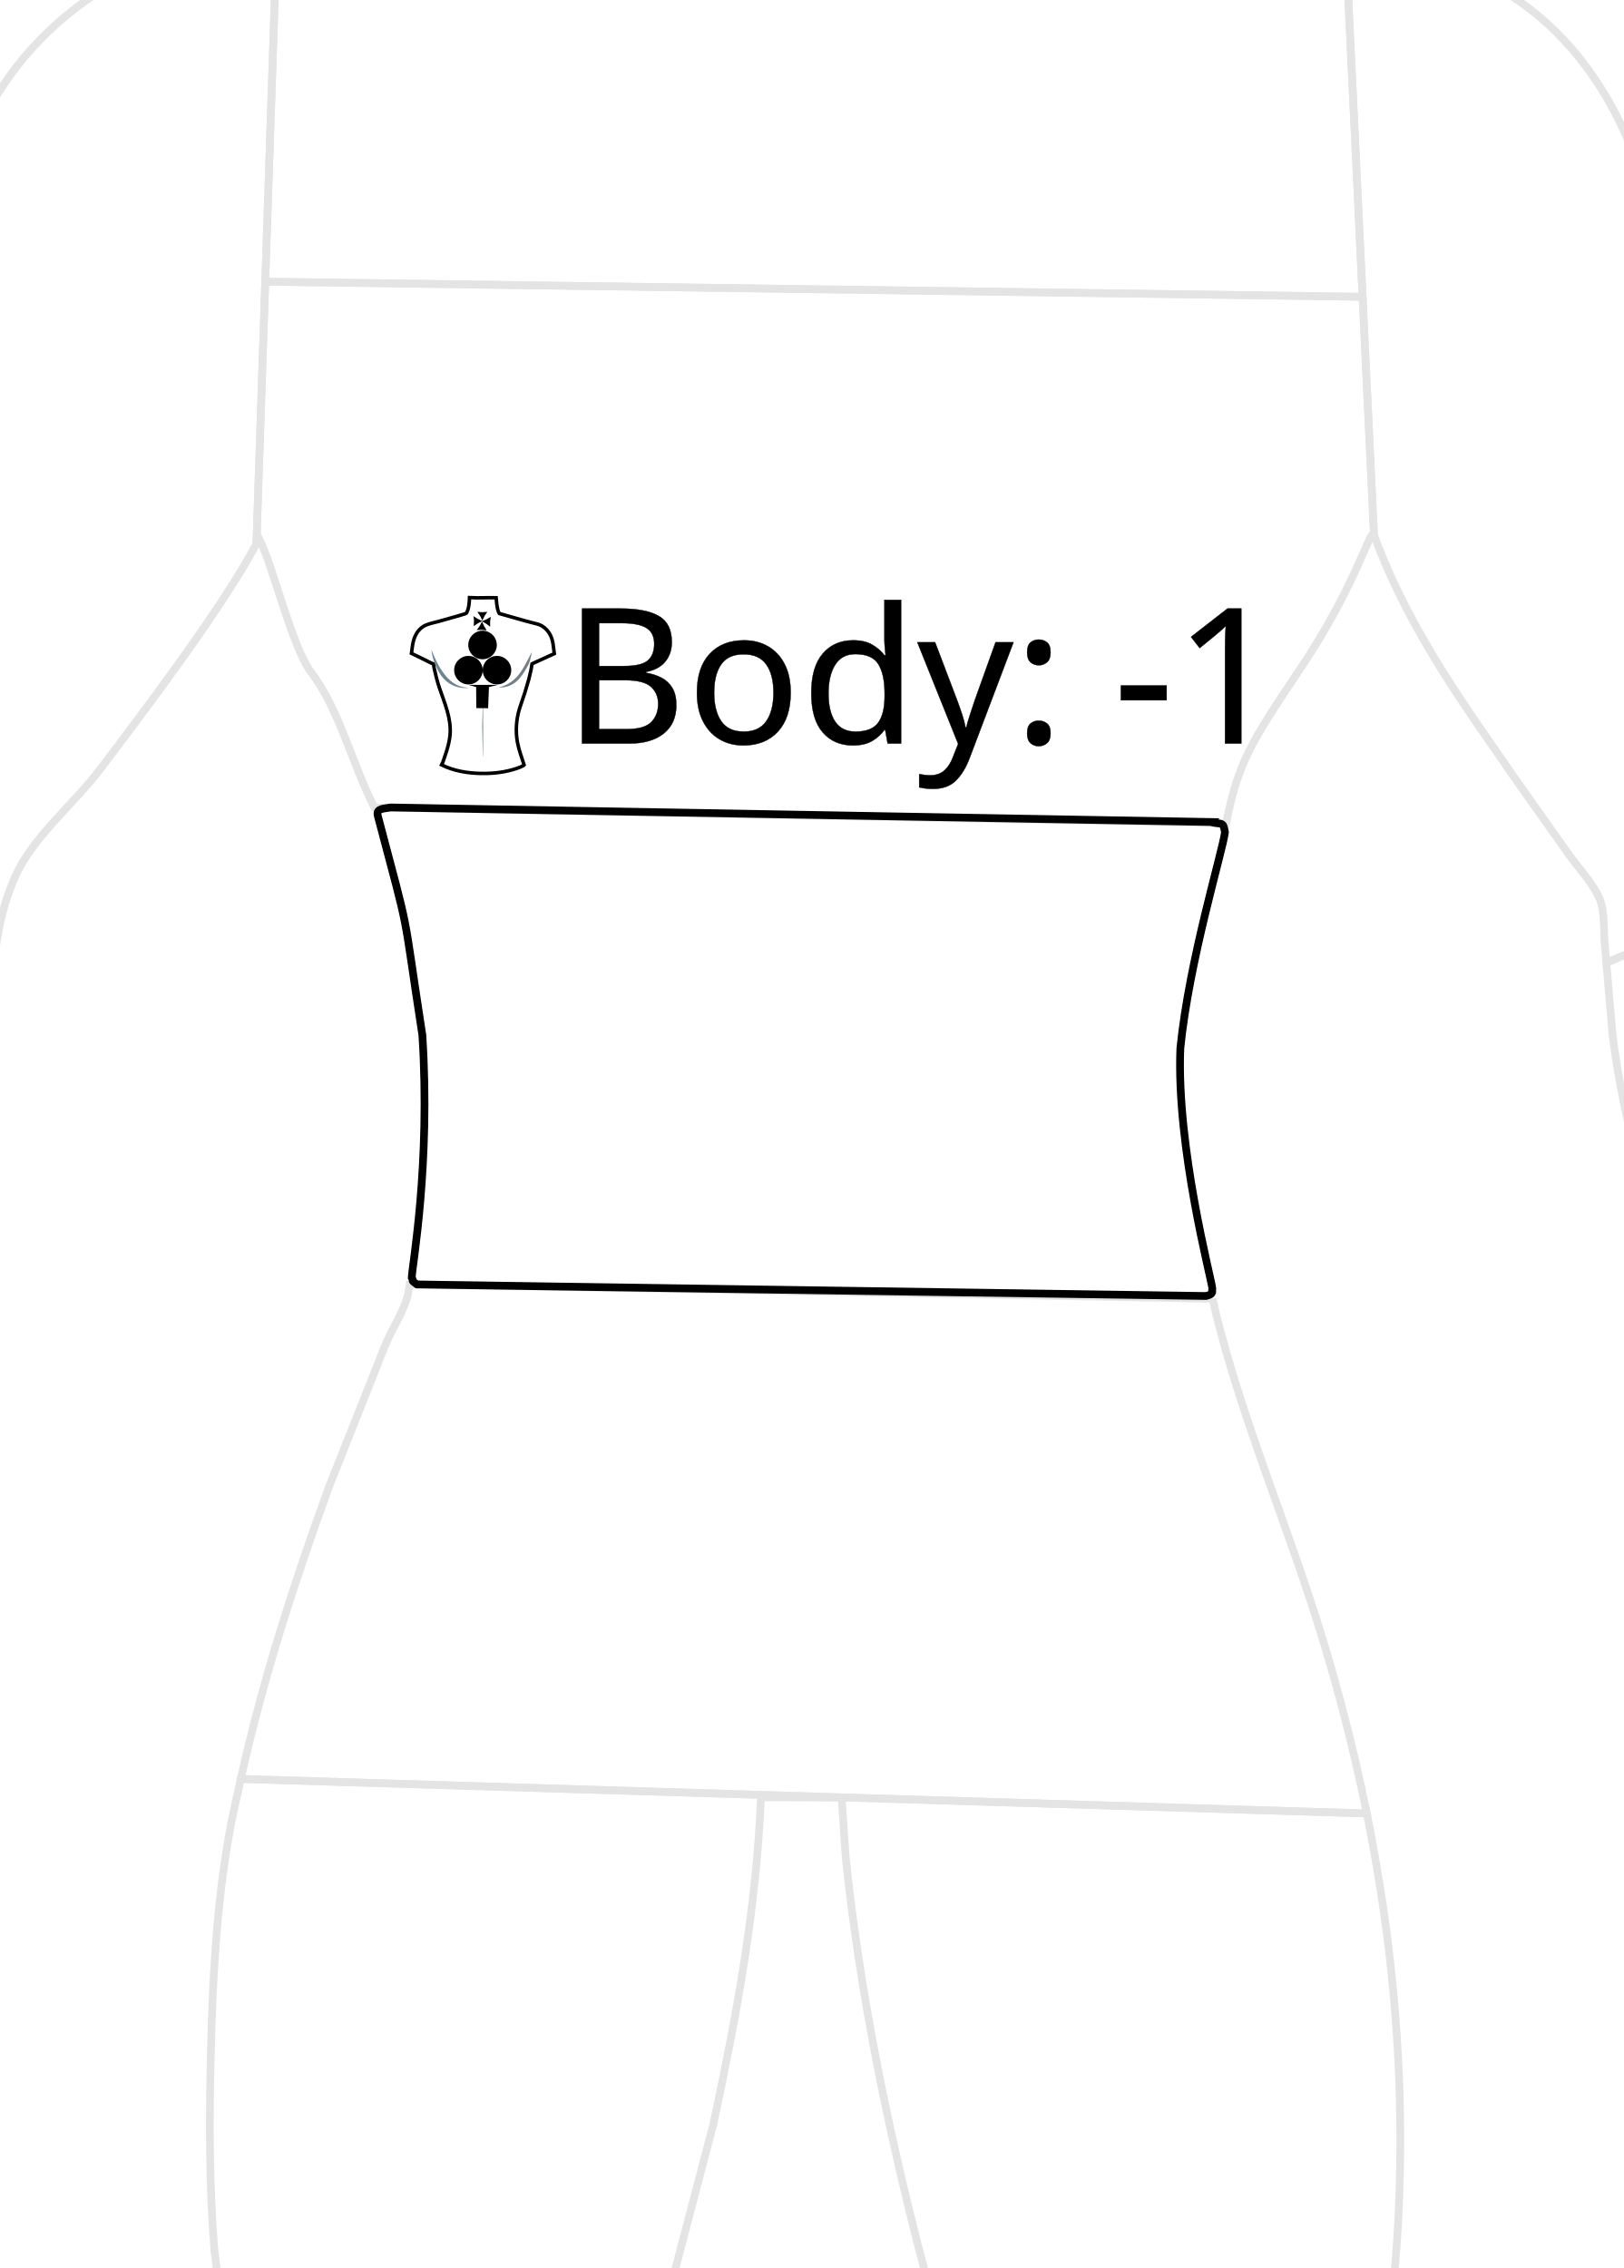
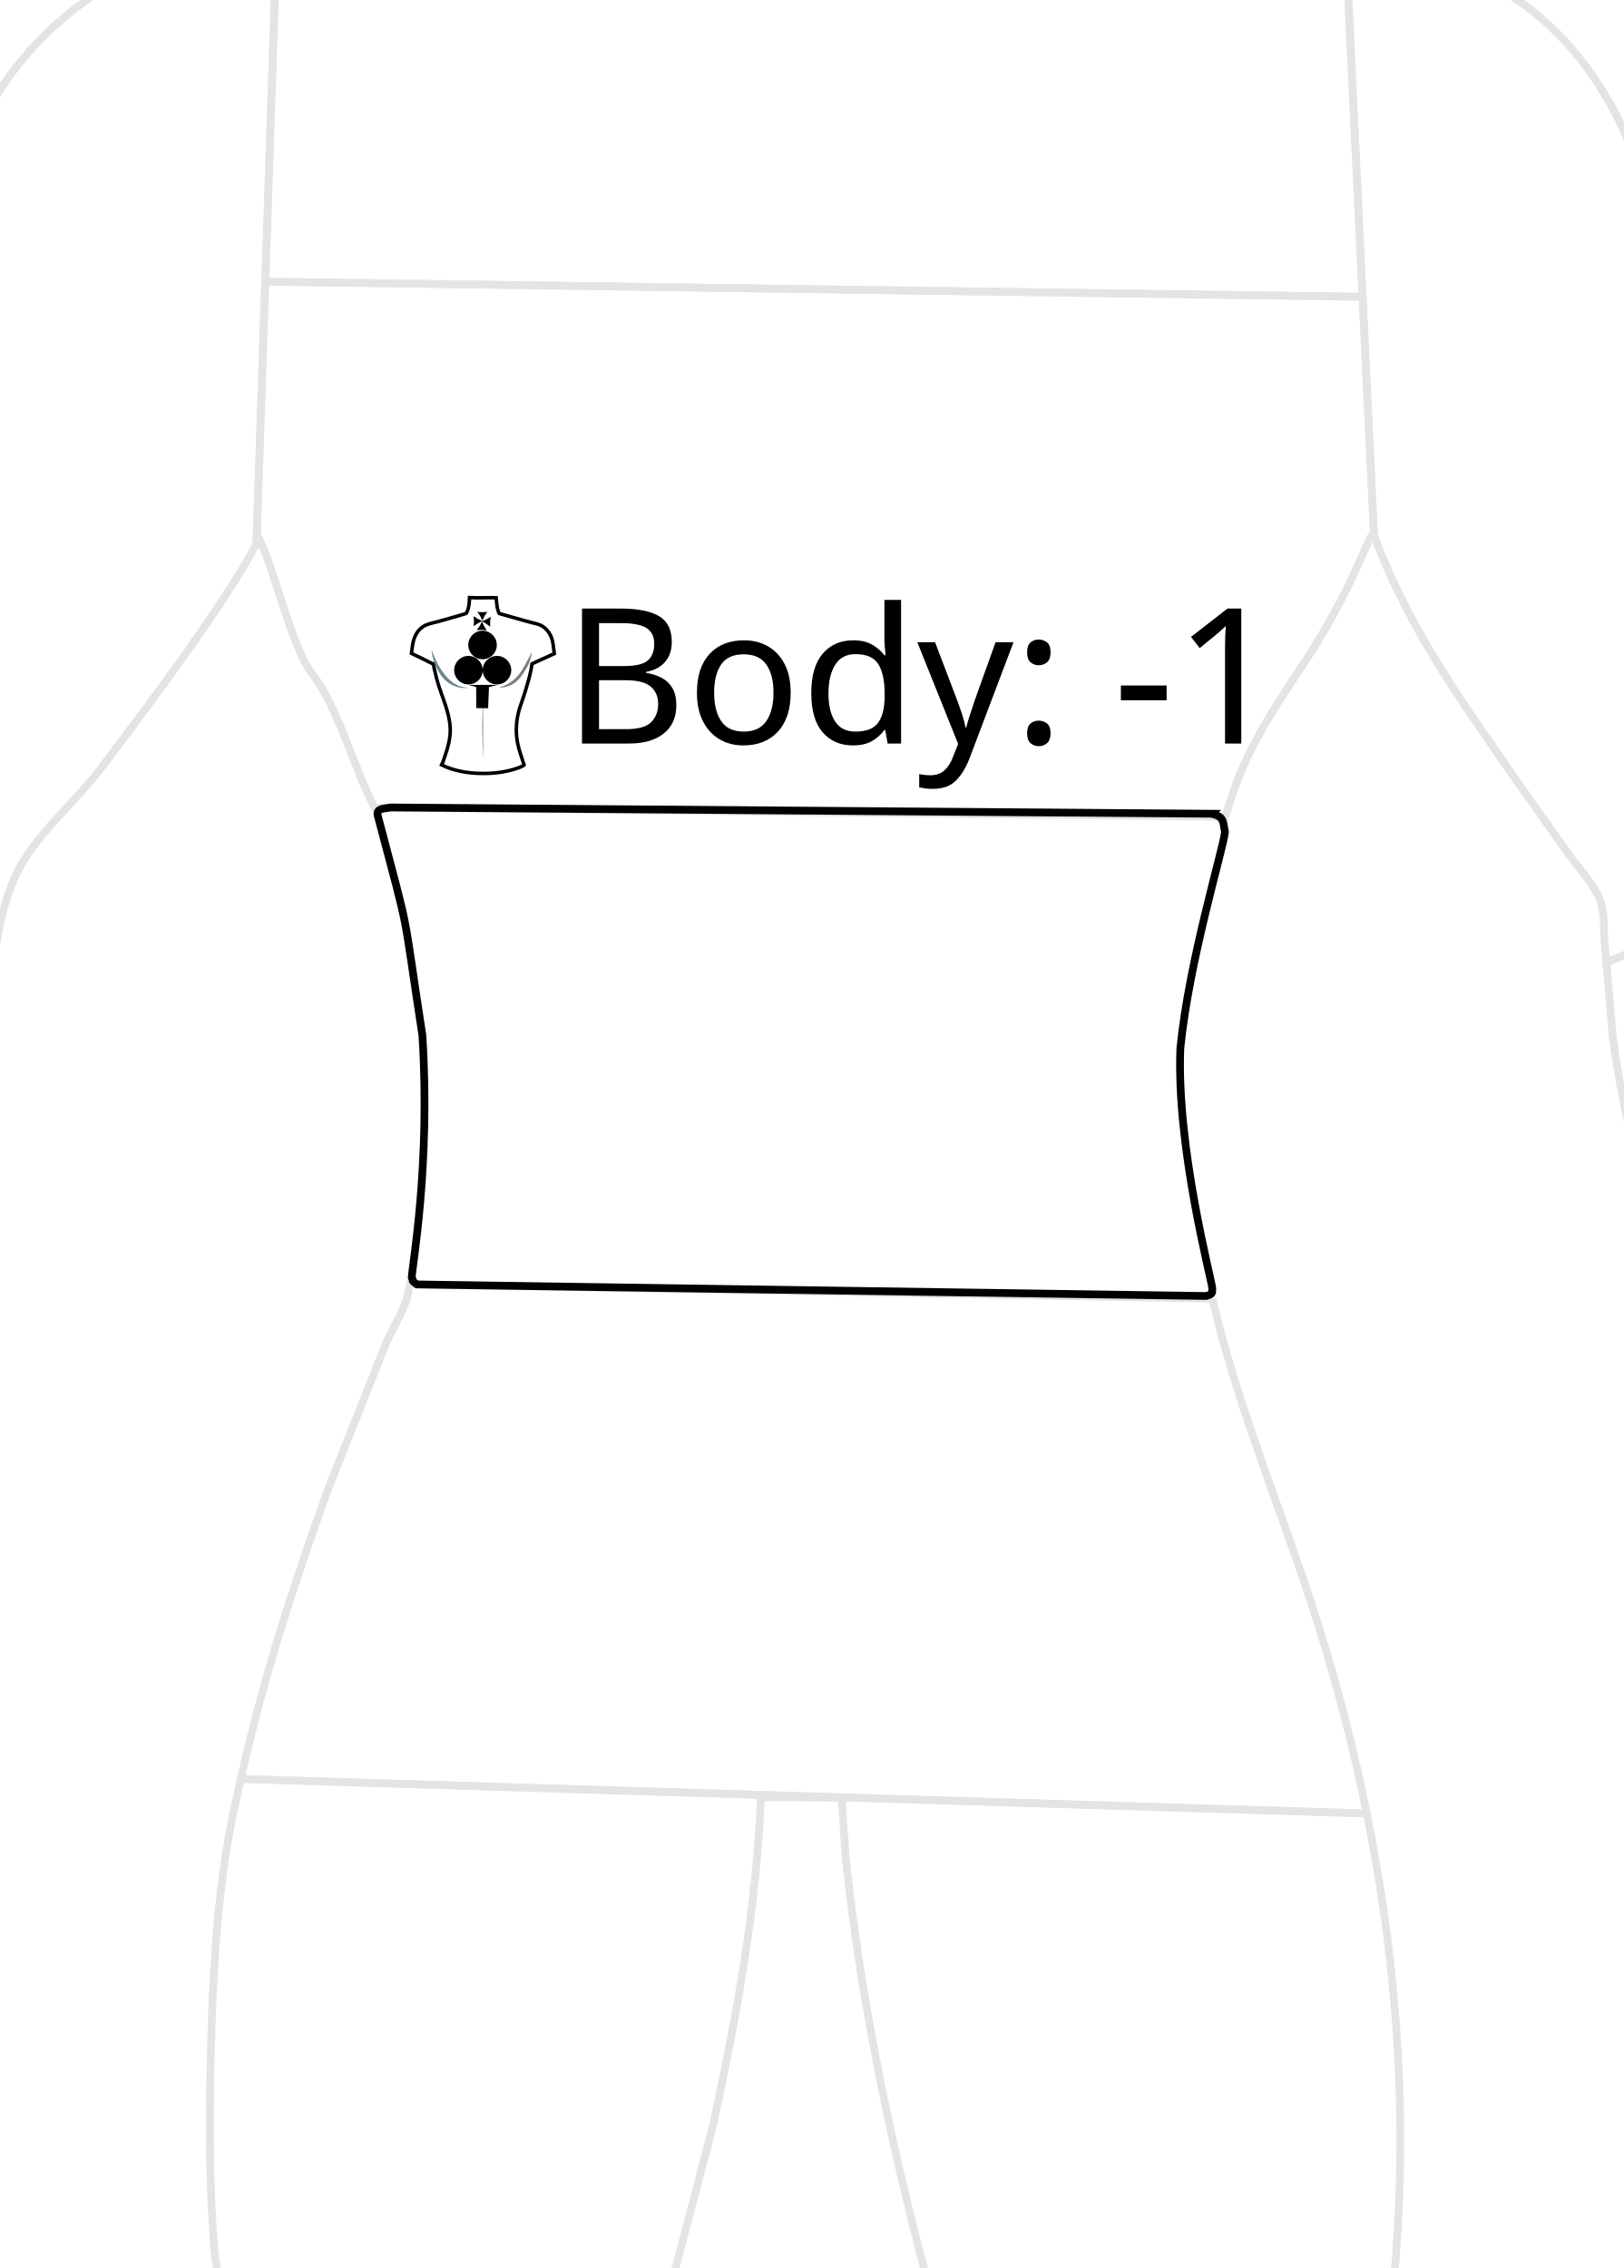
<svg xmlns="http://www.w3.org/2000/svg" width="63mm" height="88mm" viewBox="0 0 63 88" version="1.1" id="svg1" xml:space="preserve">
  <defs id="defs1" />
  <g id="layer1">
    <g id="g1" transform="matrix(0.06087197,0,0,0.06087197,0.03359486,0.544023)">
      <path id="path2" style="fill:none;stroke:#e4e4e4;stroke-width:4.928;stroke-dasharray:none;stroke-opacity:1" d="m 1183.05,537.001 -159.774,67.712 4.001,46.246 c 3.101,24.88 8.315,50.188 14.218,74.552 6.564,27.093 16.83,54.459 28.285,79.908 25.228,56.062 80.326,144.987 63.797,208.364 -0.505,1.938 -1.046,3.789 -1.828,5.636 -7.692,18.165 -24.438,32.525 -33.426,50.096 -7.023,13.722 -8.287,29.537 -10.238,44.59 l -6.518,59.711 c -0.718,10.016 -3.08,21.053 -0.688,30.866 l 4.517,4.495 c 7.798,-1.495 15.847,-6.798 20.95,-12.884 3.266,-22.165 4.989,-59.295 24.22,-73.627 2.961,-2.205 3.202,-2.034 6.819,-1.764 10.348,20.381 10.849,45.564 3.85,66.83 -4.583,13.925 -12.287,30.6 -20.714,42.675 -7.525,10.783 -25.808,24.515 -29.36,36.652 -0.598,2.04 -0.037,6.229 -0.042,8.496 4.013,4.772 4.362,5.474 10.346,6.948 41.188,-12.089 95.343,-41.658 116.561,-79.672 6.186,-11.088 9.748,-24.365 11.508,-36.889 l 0.409,-2.71 c 2.003,-14.586 -0.957,-31.332 -2.258,-45.966 -1.911,-21.468 -3.049,-42.6 -2.323,-64.163 l 8.669,-108.279 c 9.641,-110.132 17.875,-222.812 -16.562,-329.699 -8.618,-26.746 -20.215,-53.516 -34.415,-78.123 z" />
      <path id="path5" style="fill:none;stroke:#e4e4e4;stroke-width:4.928;stroke-dasharray:none;stroke-opacity:1" d="M 857.33,-41.178 875.183,332.079 c 22.955,62.903 62.571,115.166 89.566,154.74 l 35.039,49.515 c 6.127,8.348 15.599,18.55 19.423,28.156 3.026,7.595 2.356,19.007 2.947,27.167 l 1.118,13.056 159.774,-67.712 c -2.433,-4.216 -4.782,-8.516 -7.378,-12.583 l -18.455,-27.167 c -2.219,-3.142 -6.792,-7.954 -8.045,-11.25 -1.074,-2.829 -0.529,-9.654 -0.71,-12.863 l -2.431,-35.362 c -3.83,-35.989 -10.79,-72.301 -23.381,-106.322 -10.713,-28.936 -24.083,-57.801 -39.492,-84.554 -6.545,-11.36 -16.327,-22.699 -21.639,-34.394 -1.676,-3.687 -1.506,-7.731 -1.506,-11.68 0,-67.965 -19.497,-140.654 -69.067,-189.693 -28.003,-27.698 -67.692,-47.677 -107.225,-50.849 -6.46,-0.52 -18.737,-0.066 -26.392,-1.463 z" />
      <path id="path3" style="fill:none;stroke:#e4e4e4;stroke-width:4.928;stroke-dasharray:none;stroke-opacity:1" d="M -5.744,623.879 -177.047,555.757 c -5.958,12.859 -11.135,26.048 -15.401,39.75 -13.857,44.513 -19.679,91.642 -23.166,137.984 -5.881,78.194 -3.079,155.662 2.753,233.745 l 7.528,77.994 c 1.892,31.301 -5.204,61.036 -5.485,91.911 -0.275,30.208 9.389,61.093 28.199,84.769 20.154,25.368 59.083,53.004 91.717,57.366 2.958,0.397 4.765,0.076 7.528,-0.882 2.359,-4.141 2.374,-4.365 0.989,-8.948 -2.729,-9.047 -12.418,-19.749 -17.595,-27.898 -20.631,-32.483 -37.239,-74.637 -23.876,-112.861 l 4.087,-3.076 c 7.304,2.278 12.433,8.444 15.853,15.1 10.075,19.603 3.091,51.849 22.908,65.024 5.287,0.51 5.552,0.672 10.389,-2.237 9.431,-23.117 4.73,-102.708 -5.119,-126.068 -6.553,-15.541 -18.201,-26.741 -26.392,-41.083 -23.449,-41.058 -11.887,-91.382 4.28,-132.564 24.65,-62.796 64.02,-118.414 82.317,-184.101 8.708,-31.261 8.037,-63.831 9.787,-95.804 z" />
      <path id="path6" style="fill:none;stroke:#e4e4e4;stroke-width:4.928;stroke-dasharray:none;stroke-opacity:1" d="m 175.797,-46.254 c -0.101,0.043 -0.222,0.153 -0.323,0.194 -6.497,2.645 -20.733,0.678 -28.307,1.377 -10.34,0.953 -20.71,3.156 -30.673,6.044 -60.783,17.614 -111.357,62.744 -134.844,121.68 -9.198,23.082 -13.746,48.716 -16.778,73.305 l -3.678,43.535 c -0.305,3.995 0.185,12.513 -1.205,16.003 -3.981,9.986 -16.853,22.669 -23.037,32.329 -18.343,28.65 -33.623,59.504 -44.654,91.696 -9.638,28.129 -15.7,57.192 -20.413,86.512 -3.487,21.708 -5.805,44.831 -12.067,65.927 -3.644,12.275 -15.693,24.33 -22.305,35.491 -5.397,9.107 -10.167,18.435 -14.562,27.919 l 171.303,68.121 c 1.395,-25.474 4.291,-50.578 14.949,-74.273 C 20.625,524.216 46.408,503.72 63.345,481.334 89.279,447.057 142.152,377.381 162.891,337.628 Z" />
      <path id="path4" style="fill:none;stroke:#e4e4e4;stroke-width:4.928;stroke-dasharray:none;stroke-opacity:1" d="m 890.927,1800.197 -213.354,3.399 c -0.957,8.735 -1.704,17.522 -2.667,26.177 -4.661,41.889 -9.548,85.183 -5.356,127.315 7.916,79.486 46.208,152.187 62.249,230.433 6.389,31.147 12.05,62.551 13.099,94.427 0.861,26.1 -1.351,52.981 1.032,78.919 1.695,18.462 7.109,36.33 10.002,54.548 2.534,15.951 -3.071,34.765 -6.431,50.526 -6.896,32.308 -14.91,66.236 -15.896,99.353 -0.324,10.904 -0.911,22.335 1.828,32.996 2.119,8.232 5.915,16.105 12.347,21.854 5.444,4.885 12.416,7.506 19.466,9.099 17.803,4.021 38.537,3.101 56.828,3.398 26.648,0.405 54.727,1.758 81.22,-0.968 8.257,-0.837 19.214,-4.487 24.844,-10.884 6.2,-7.044 5.844,-19.174 4.797,-28.027 -4.086,-34.412 -23.557,-60.775 -39.47,-90.276 -19.228,-35.682 -38.69,-80.936 -41.686,-121.422 -1.986,-26.856 -0.182,-54.951 0.86,-81.887 2.553,-66.073 8.052,-135.608 24.435,-199.846 11.744,-46.019 32.59,-93.03 35.964,-140.587 3.825,-53.888 -6.79,-107.481 -24.112,-158.548 z" />
      <path id="path7" style="fill:none;stroke:#e4e4e4;stroke-width:4.928;stroke-dasharray:none;stroke-opacity:1" d="m 345.272,1807.703 -213.031,-9.12 c -14.808,48.815 -25.5,100.986 -21.961,150.245 3.684,51.363 20.866,101.468 32.393,151.428 16.229,70.336 23.884,139.563 27.339,211.547 1.117,23.32 3.28,47.716 1.807,70.982 -0.999,15.79 -5.078,31.698 -10.97,46.353 -11.808,29.393 -27.592,58.602 -41.428,87.157 -13.134,27.125 -28.863,48.76 -30.952,80.339 -0.416,6.316 -0.918,14.259 1.613,20.198 2.891,6.801 9.025,8.951 15.681,11.056 25.498,8.016 140.313,9.112 161.924,-2.925 10.893,-6.073 16.844,-17.093 19.896,-28.78 10.022,-38.298 -3.897,-90.566 -11.959,-128.541 -3.236,-15.223 -7.948,-31.462 -7.184,-47.171 1.069,-21.916 9.334,-43.811 11.077,-66.185 1.954,-25.101 -0.289,-50.785 0.774,-75.994 1.93,-45.721 10.575,-91.672 21.639,-135.962 15.015,-60.108 42.133,-117.496 49.537,-179.304 6.126,-51.179 -1.713,-104.148 -6.195,-155.321 z" />
      <path id="path8" style="fill:none;stroke:#e4e4e4;stroke-width:4.928;stroke-dasharray:none;stroke-opacity:1" d="M 870.601,1146.992 152.933,1124.988 c -2.61,11.84 -5.402,23.681 -7.485,35.512 -8.089,45.943 -10.471,92.222 -11.615,138.78 -1.026,41.754 -1.118,84.647 2.28,126.283 l 16.95,133.338 c 7.05,42.589 19.023,84.814 16.003,128.477 -1.568,22.664 -13.885,43.747 -21.445,64.894 -5.337,14.931 -10.569,30.451 -15.379,46.31 l 213.031,9.12 c -0.089,-1.021 -0.193,-2.078 -0.28,-3.097 -1.889,-22.213 -4.692,-45.195 -1.871,-67.476 3.206,-25.317 12.143,-51.345 20.391,-75.413 l 32.2,-94.341 58.313,-221.893 c 14.974,-69.808 27.486,-137.296 30.436,-208.794 l 51.408,0.215 2.603,38.029 c 13.868,132.205 47.969,265.427 87.351,392.185 16.44,52.913 41.142,104.559 51.752,159.021 4.985,25.584 2.833,51.595 0,77.456 l 213.354,-3.399 c -5.461,-16.099 -11.516,-31.974 -18.089,-47.493 l -16.197,-37.599 c -2.629,-6.111 -6.719,-13.604 -7.485,-20.111 -2.143,-18.216 1.317,-38.584 4.345,-56.528 l 22.65,-108.624 c 23.623,-128.758 19.966,-256.937 -5.55,-382.85 z" />
      <path id="path9" style="fill:none;stroke:#e4e4e4;stroke-width:4.928;stroke-dasharray:none;stroke-opacity:1" d="m 772.345,818.885 -511.757,-9.206 c -0.527,3.519 -1.067,6.694 -1.678,8.69 -3.072,10.054 -9.696,20.087 -13.852,29.963 l -35.986,90.599 c -21.858,60.066 -42.241,122.997 -56.14,186.058 l 717.668,22.004 c -9.255,-45.672 -21.204,-91.057 -36.029,-136.048 -19.922,-60.458 -44.396,-119.752 -59.861,-181.606 -0.876,-3.501 -1.578,-6.968 -2.366,-10.454 z" />
-       <path id="path11" style="fill:none;stroke:#e4e4e4;stroke-width:4.928;stroke-dasharray:none;stroke-opacity:1" d="m 867.912,180.243 -699.407,-9.636 -5.614,167.022 c 0.469,-0.899 1.372,-2.187 1.807,-3.054 9.303,18.486 20.644,68.625 33.189,85.178 17.843,23.539 26.138,58.625 40.158,85.995 l 542.903,10.131 c 7.643,-38.864 16.076,-52.057 47.192,-98.471 33.453,-49.9 42.428,-82.836 46.611,-86.426 0.135,0.372 0.294,0.725 0.43,1.097 z" />
+       <path id="path11" style="fill:none;stroke:#e4e4e4;stroke-width:4.928;stroke-dasharray:none;stroke-opacity:1" d="m 867.912,180.243 -699.407,-9.636 -5.614,167.022 c 0.469,-0.899 1.372,-2.187 1.807,-3.054 9.303,18.486 20.644,68.625 33.189,85.178 17.843,23.539 26.138,58.625 40.158,85.995 l 542.378,5.929 c 9.219,-30.46 16.601,-47.855 47.717,-94.269 33.453,-49.9 42.428,-82.836 46.611,-86.426 0.135,0.372 0.294,0.725 0.43,1.097 z" />
      <path id="path12" style="fill:none;stroke:#e4e4e4;stroke-width:4.928;stroke-dasharray:none;stroke-opacity:1" d="m 398.207,-175.806 c -0.013,0.032 -0.008,0.316 -0.021,0.344 -52.456,41.139 -113.219,62.342 -170.657,94.857 -11.854,6.71 -23.083,14.325 -34.2,22.176 -5.092,3.596 -11.842,9.739 -17.53,12.175 l -7.292,216.86 699.407,9.636 -10.583,-221.42 c -1.278,-0.233 -3.349,-0.119 -4.259,-0.495 -4.696,-1.943 -10.319,-6.845 -14.67,-9.701 -11.463,-7.522 -22.813,-15.316 -34.781,-22.026 l -80.618,-42.374 c -34.836,-17.339 -69.109,-33.789 -99.052,-59.108 l 0.021,-0.925 z" />
-       <path id="path10" style="fill:none;stroke:#000000;stroke-width:4.928;stroke-dasharray:none;stroke-opacity:1" d="M 770.812,515.008 248.446,505.748 c -3.735,0.818 -9.328,0.335 -8.276,5.046 21.751,82.124 15.079,53.341 28.485,140.104 5.336,82.629 -6.518,146.915 -6.768,154.51 1.751,2.824 -1.324,0.992 3.324,4.386 l 502.915,7.354 c 5.655,-1.372 3.406,-3.039 4.032,-4.762 -0.546,-6.071 -22.973,-89.794 -20.387,-153.141 5.649,-56.382 26.967,-125.578 28.439,-137.753 -1.256,-7.281 -1.839,-4.577 -9.4,-6.482 z" />
+       <path id="path10" style="fill:none;stroke:#000000;stroke-width:4.928;stroke-dasharray:none;stroke-opacity:1" d="M 771.862,509.756 248.446,505.748 c -3.735,0.818 -9.328,0.335 -8.276,5.046 21.751,82.124 15.079,53.341 28.485,140.104 5.336,82.629 -6.518,146.915 -6.768,154.51 1.751,2.824 -1.324,0.992 3.324,4.386 l 502.915,7.354 c 5.655,-1.372 3.406,-3.039 4.032,-4.762 -0.546,-6.071 -22.973,-89.794 -20.387,-153.141 5.649,-56.382 26.967,-125.578 28.439,-137.753 -1.256,-7.281 -0.788,-9.83 -8.349,-11.735 z" />
      <path id="path1" style="fill:none;stroke:#e4e4e4;stroke-width:4.928;stroke-dasharray:none;stroke-opacity:1" d="m 514.176,-640.177 c -5.733,-0.259 -11.685,-0.535 -17.401,0.043 -39.196,4.742 -75.124,19.68 -99.977,51.623 -30.51,39.212 -33.783,114.001 -27.704,162.247 -3.641,3.63 -4.794,1.748 -8.346,3.786 -5.441,3.12 -7.563,11.668 -7.593,17.423 -0.062,12.116 3.102,23.572 5.399,35.362 4.005,20.57 6.694,48.417 22.929,63.432 2.561,2.367 5.709,4.202 8.862,5.657 1.989,12.203 5.851,117.176 2.538,124.799 h 225.765 l 2.603,-80.554 c 0.221,-12.1 -2.202,-33.182 1.979,-44.202 l 1.592,-1.398 c 19.204,-17.155 23.028,-38.897 28.113,-62.851 2.489,-11.717 5.416,-23.741 5.894,-35.727 0.278,-6.91 0.735,-13.461 -3.162,-19.509 -3.026,-2.259 -6.206,-4.399 -8.798,-7.163 3.069,-54.767 4.16,-123.508 -34.394,-167.001 -24.467,-27.601 -61.654,-44.32 -98.299,-45.966 z" />
      <g id="body" transform="matrix(1.060965,0,0,1.060965,-1.73326,-260.871)">
        <path fill="#37b2df" d="m 283.174,596.495 c 7.299,0.332 8.882,-0.08 16.009,0.085 0.242,2.356 0.333,4.672 0.925,6.982 0.218,0.851 0.492,1.774 0.996,2.503 l 16.013,4.536 4.008,1.047 c 1.933,0.467 3.819,0.857 5.563,1.867 2.189,1.268 3.915,3.279 5.064,5.512 1.77,3.44 1.787,7.377 2.351,11.127 l -11.049,5.032 -1.422,0.679 c -0.295,0.127 -0.639,0.22 -0.907,0.392 l -0.593,3.615 -1.32,5.62 -2.388,8.105 -3.209,9.554 c -1.979,6.597 -2.507,13.633 -1.224,20.415 0.878,4.641 2.589,9.067 4.013,13.555 -0.134,0.196 -0.562,0.361 -0.781,0.473 -1.107,0.565 -2.261,1.032 -3.437,1.433 -7.073,2.41 -14.304,3.246 -21.752,3.104 -8.138,-0.155 -16.279,-1.507 -23.636,-5.122 0.496,-0.959 0.879,-2.021 1.256,-3.034 l 1.883,-5.714 c 0.898,-3.037 1.664,-6.128 1.944,-9.29 0.874,-9.877 -3.305,-19.133 -6.39,-28.246 -1.314,-3.882 -2.309,-7.964 -3.197,-11.964 l -0.362,-2.379 c -1.66,-0.599 -3.278,-1.564 -4.87,-2.334 l -8.368,-4.052 0.699,-5.174 c 0.852,-5.063 3.155,-9.801 8.128,-11.877 2.24,-0.936 4.813,-1.442 7.161,-2.062 l 11.297,-3.187 3.341,-0.997 c 0.803,-0.242 1.756,-0.45 2.439,-0.936 1.454,-2.804 1.726,-6.158 1.815,-9.268 z" id="path5-3" style="fill:none;stroke:#000000;stroke-width:2.105;stroke-dasharray:none;stroke-opacity:1" />
        <path fill="#26A4D4" d="m 291.268,657.488 0.063,0.053 0.044,34.39 -0.081,0.163 c -0.122,-0.926 -0.089,-1.924 -0.114,-2.859 l -0.144,-3.726 -0.24,-11.245 0.221,-8.868 0.148,-5.963 c 0.03,-0.65 -0.015,-1.302 0.103,-1.945 z" id="path6-7" style="fill:#6f838b;fill-opacity:1;stroke-width:0.099;stroke-dasharray:none" />
        <path fill="#26A4D4" d="m 320.66,629.121 c -0.145,1.182 -0.446,2.365 -0.731,3.52 -0.297,1.198 -0.608,2.456 -1.094,3.594 -0.395,0.925 -0.965,1.82 -1.468,2.692 -1.548,2.682 -3.11,5.227 -5.372,7.381 -3.033,2.888 -6.793,4.309 -10.975,4.213 l -0.067,-0.039 -0.015,-0.076 0.802,-0.219 c 4.454,-1.194 8.319,-3.983 11.147,-7.597 2.007,-2.564 3.572,-5.484 5.088,-8.355 z" id="path7-7" style="fill:#768084;fill-opacity:1;stroke-width:0.124;stroke-dasharray:none" />
        <path fill="#26A4D4" d="m 260.347,627.909 c 0.258,0.305 0.404,0.991 0.554,1.374 l 1.143,2.734 c 0.814,1.82 1.665,3.626 2.656,5.358 2.929,5.117 6.904,10.401 12.731,12.346 0.867,0.289 1.827,0.546 2.733,0.673 0.78,0.109 1.577,0.128 2.34,0.335 l -1.213,0.088 c -4.541,0.213 -9.084,-1.424 -12.444,-4.475 -3.17,-2.878 -5.158,-6.666 -6.662,-10.62 -0.933,-2.454 -1.715,-5.179 -1.837,-7.813 z" id="path8-0" style="fill:#6c858e;fill-opacity:1;stroke-width:0.121" />
-         <text xml:space="preserve" style="font-style:normal;font-variant:normal;font-weight:normal;font-stretch:normal;font-size:113.547px;font-family:Amiri;-inkscape-font-specification:'Amiri, Normal';font-variant-ligatures:normal;font-variant-caps:normal;font-variant-numeric:normal;font-variant-east-asian:normal;fill:#000000;fill-opacity:1;stroke:#000000;stroke-width:0.215;stroke-dasharray:none;stroke-opacity:1;paint-order:markers fill stroke" x="339.742" y="684.152" id="text1">
-           <tspan id="tspan1" x="339.742" y="684.152" style="stroke-width:0.215">Body: -1</tspan>
+         <text xml:space="preserve" style="font-style:normal;font-variant:normal;font-weight:normal;font-stretch:normal;font-size:113.547px;font-family:Amiri;-inkscape-font-specification:'Amiri, Normal';font-variant-ligatures:normal;font-variant-caps:normal;font-variant-numeric:normal;font-variant-east-asian:normal;fill:#000000;fill-opacity:1;stroke:none;stroke-width:0.215;stroke-dasharray:none;stroke-opacity:1;paint-order:markers fill stroke" x="339.742" y="684.152" id="text1">
+           <tspan id="tspan1" x="339.742" y="684.152" style="stroke-width:0.215;stroke:none">Body: -1</tspan>
        </text>
        <path id="rect1" d="m 282.505,648.92 h 17.614 l -5.266,1.301 -0.493,12.724 -7.113,-0.065 -0.083,-12.659 z" style="stroke-width:2.537" />
        <path style="fill:#000000;fill-opacity:1;stroke-width:2.11" id="path2-6-0" d="m 299.569,625.187 a 8.572,8.572 0 0 1 -8.745,8.337 8.572,8.572 0 0 1 -8.396,-8.688 8.572,8.572 0 0 1 8.63,-8.455 8.572,8.572 0 0 1 8.514,8.572" />
        <path style="fill:#000000;fill-opacity:1;stroke-width:2.11" id="path2-6-0-7" d="m 291.087,640.324 a 8.572,8.572 0 0 1 -8.745,8.337 8.572,8.572 0 0 1 -8.396,-8.688 8.572,8.572 0 0 1 8.63,-8.455 8.572,8.572 0 0 1 8.514,8.572" />
        <path style="fill:#000000;fill-opacity:1;stroke-width:2.11" id="path2-6-0-9" d="m 308.235,640.324 a 8.572,8.572 0 0 1 -8.745,8.337 8.572,8.572 0 0 1 -8.396,-8.688 8.572,8.572 0 0 1 8.63,-8.455 8.572,8.572 0 0 1 8.514,8.572" />
        <path style="fill:#000000" id="path1-99" d="m -4.268,6.022 -0.291,-0.592 -0.367,-0.548 0.658,0.044 0.658,-0.044 -0.367,0.548 z" transform="matrix(4.546602,0,0,4.546602,310.2906,582.8579)" />
        <path style="fill:#000000" id="path1-7" d="m -4.268,6.022 -0.291,-0.592 -0.367,-0.548 0.658,0.044 0.658,-0.044 -0.367,0.548 z" transform="matrix(2.141025,4.010935,-4.010935,2.141025,320.8208,620.1935)" />
        <path style="fill:#000000" id="path1-9" d="m -4.268,6.022 -0.291,-0.592 -0.367,-0.548 0.658,0.044 0.658,-0.044 -0.367,0.548 z" transform="matrix(-0.05177666,-4.546308,4.546308,-0.05177666,263.2451,591.4883)" />
        <path style="fill:#000000" id="path1-5" d="m -4.268,6.022 -0.291,-0.592 -0.367,-0.548 0.658,0.044 0.658,-0.044 -0.367,0.548 z" transform="matrix(-0.2665554,4.538782,-4.538782,-0.2665554,316.7785,631.6868)" />
      </g>
    </g>
  </g>
</svg>
